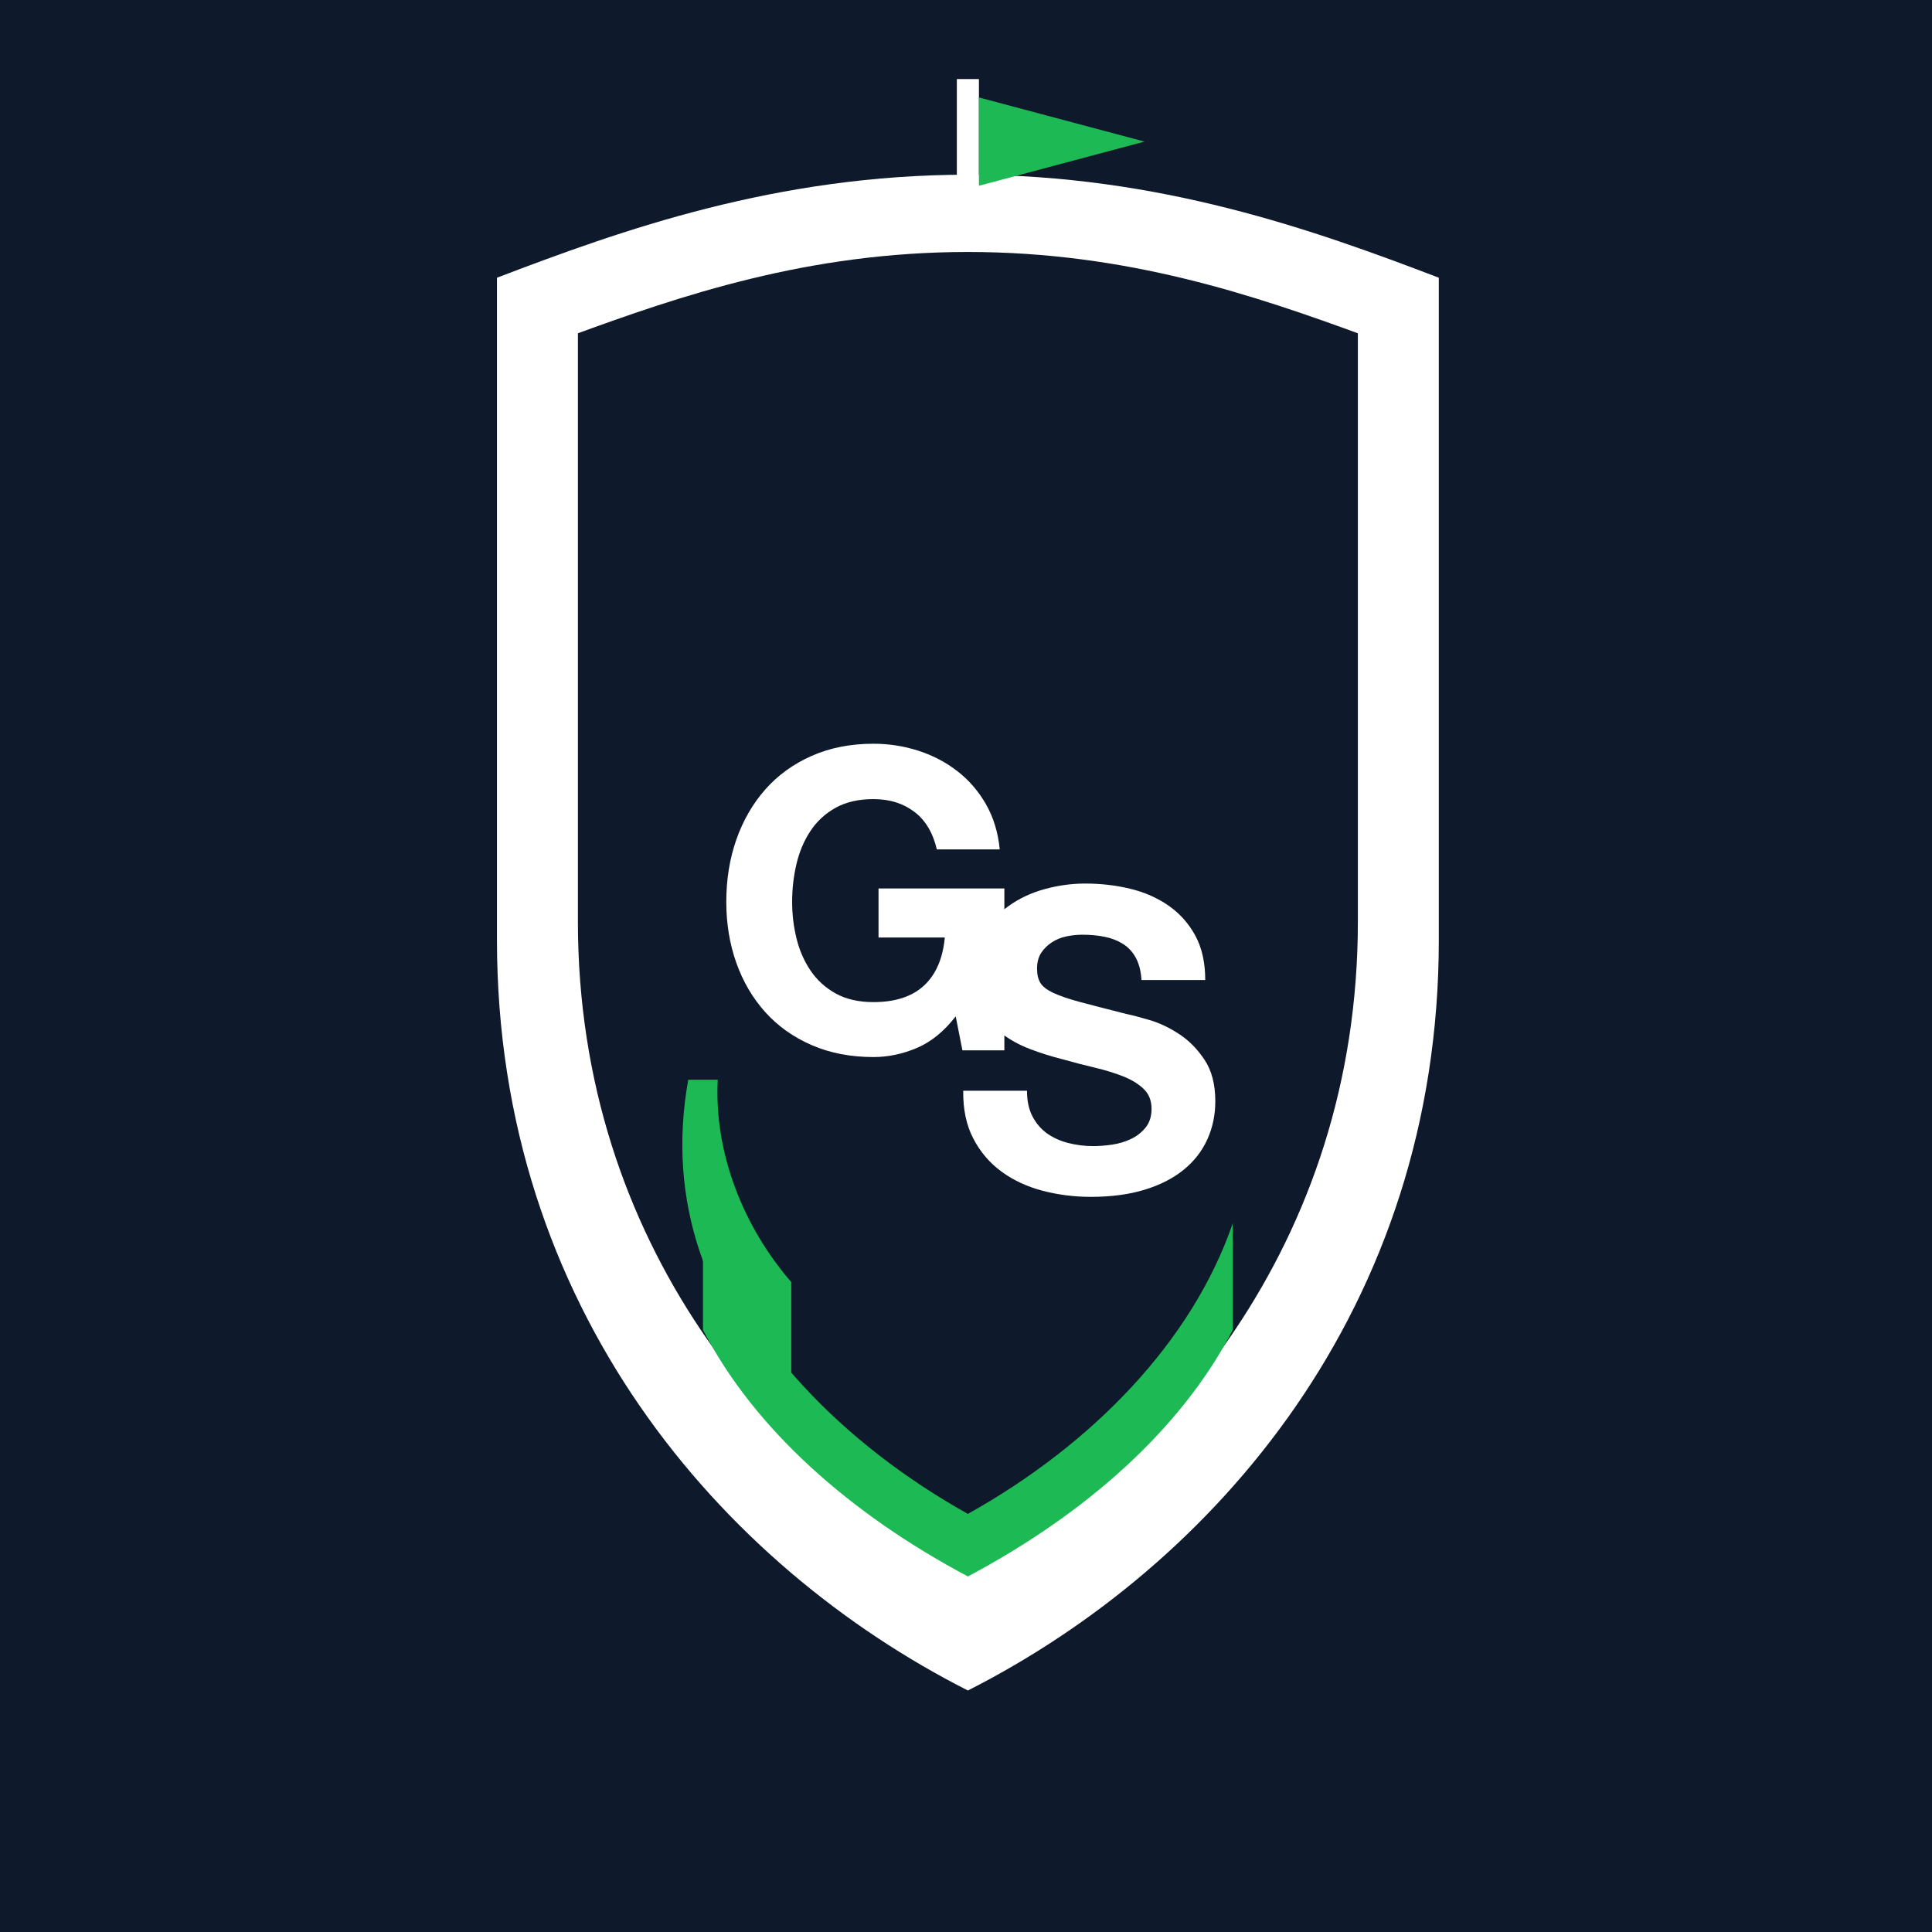
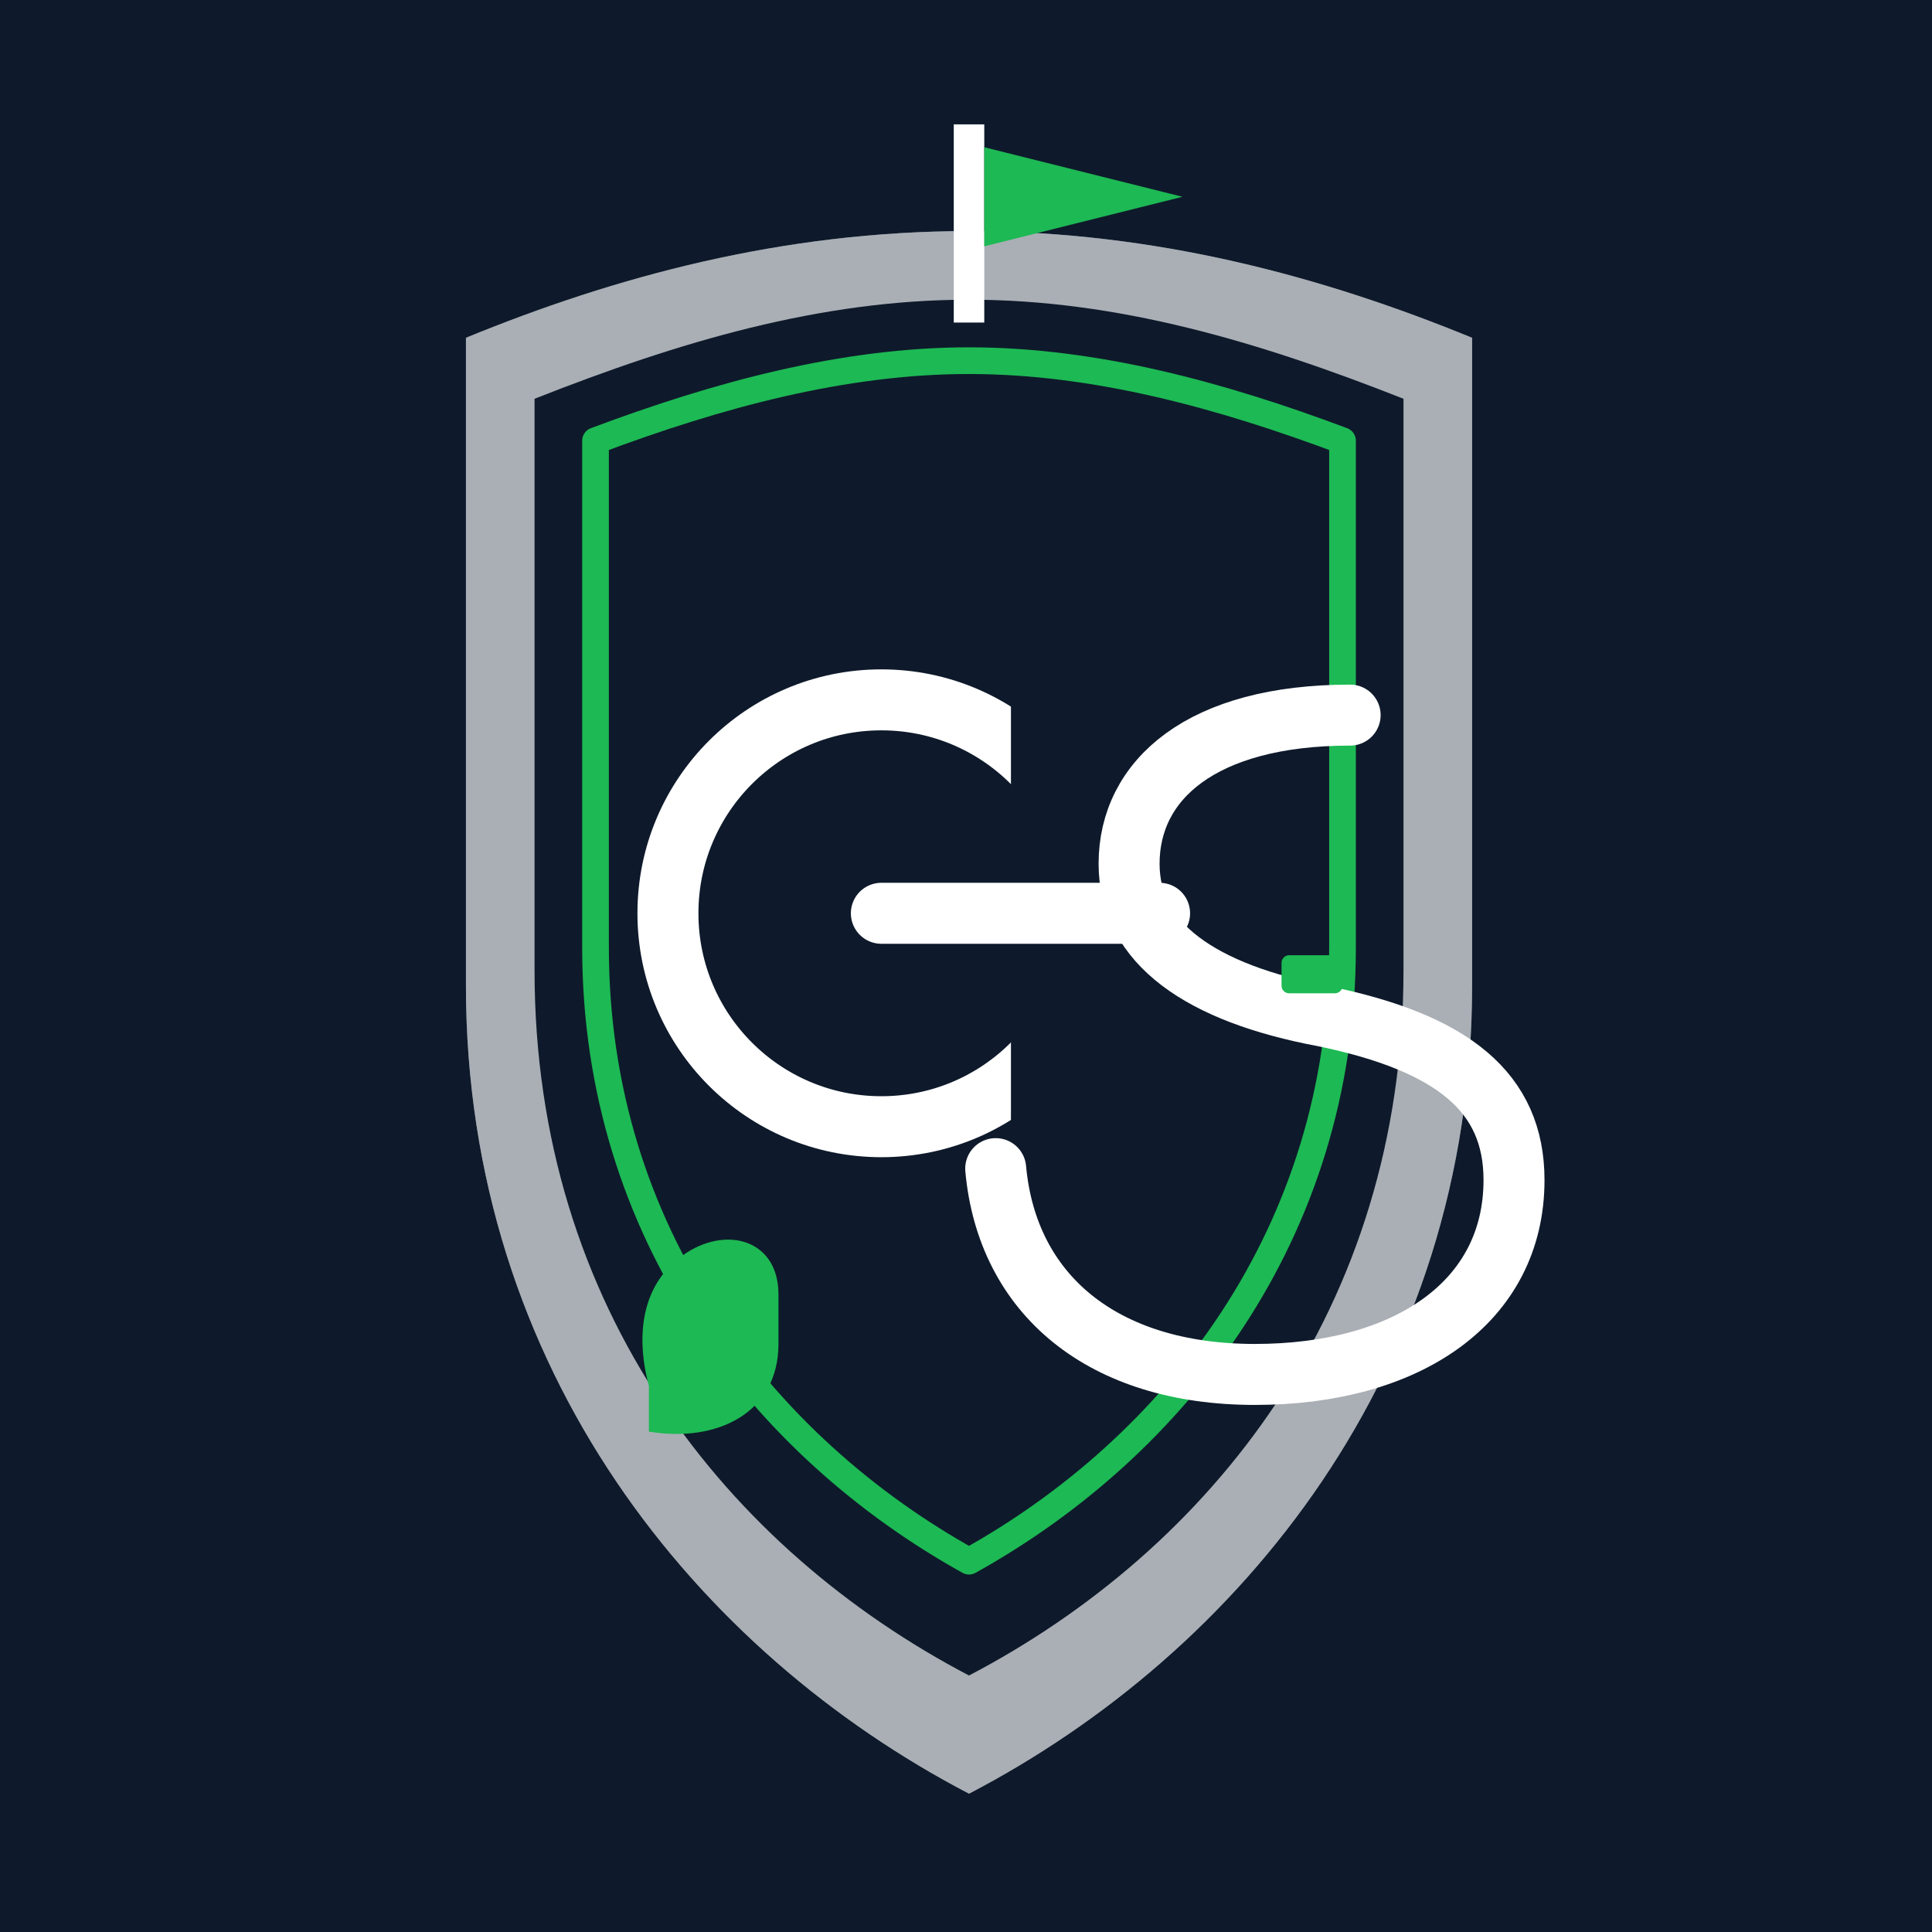
<svg xmlns="http://www.w3.org/2000/svg" viewBox="0 0 1024 1024" role="img" aria-label="The Golf Society Hub app icon">
  <rect width="1024" height="1024" fill="#0E1A2B" />
-   <g transform="translate(162 38) scale(1.95)">
-     <path fill="#FFFFFF" d="M180 28C128 28 86 43 52 56V236C52 336 113 406 180 440C247 406 308 336 308 236V56C274 43 232 28 180 28Z" />
-     <path fill="#0E1A2B" d="M180 46C136 46 101 58 71 69V231C71 320 125 382 180 412C235 382 289 320 289 231V69C259 58 224 46 180 46Z" />
-     <path fill="none" stroke="#FFFFFF" stroke-width="6" d="M180 46C136 46 101 58 71 69V231C71 320 125 382 180 412C235 382 289 320 289 231V69C259 58 224 46 180 46Z" />
-     <rect x="177" y="2" width="6" height="44" fill="#FFFFFF" />
-     <path fill="#1DB954" d="M183 7L228 19L183 31Z" />
-     <path fill="#1DB954" d="M104 274C98 307 109 337 132 360V329C119 314 111 294 112 274Z" />
-     <path fill="#1DB954" d="M180 392C146 373 119 345 108 313V342C122 369 148 392 180 409C212 392 238 369 252 342V313C241 345 214 373 180 392Z" />
-     <path fill="#FFFFFF" d="M66.69 -9.234 68.514 0.0H79.914V-44.004H45.714V-30.666H63.726Q62.928 -22.116 58.083 -17.613Q53.238 -13.11 44.346 -13.11Q38.304 -13.11 34.086 -15.447Q29.868 -17.784 27.246 -21.66Q24.624 -25.536 23.427 -30.381Q22.23 -35.226 22.23 -40.356Q22.23 -45.714 23.427 -50.73Q24.624 -55.746 27.246 -59.679Q29.868 -63.612 34.086 -65.949Q38.304 -68.286 44.346 -68.286Q50.844 -68.286 55.404 -64.866Q59.964 -61.446 61.56 -54.606H78.66Q77.976 -61.56 74.898 -66.918Q71.82 -72.276 67.089 -75.924Q62.358 -79.572 56.487 -81.453Q50.616 -83.334 44.346 -83.334Q34.998 -83.334 27.531 -80.028Q20.064 -76.722 14.934 -70.908Q9.804 -65.094 7.068 -57.285Q4.332 -49.476 4.332 -40.356Q4.332 -31.464 7.068 -23.769Q9.804 -16.074 14.934 -10.374Q20.064 -4.674 27.531 -1.425Q34.998 1.824 44.346 1.824Q50.274 1.824 56.088 -0.627Q61.902 -3.078 66.69 -9.234Z" transform="translate(110 266)" />
-     <path fill="#FFFFFF" d="M20.064 -27.018H2.736Q2.622 -19.494 5.472 -14.022Q8.322 -8.55 13.167 -5.016Q18.012 -1.482 24.339 0.171Q30.666 1.824 37.392 1.824Q45.714 1.824 52.041 -0.114Q58.368 -2.052 62.643 -5.529Q66.918 -9.006 69.084 -13.794Q71.25 -18.582 71.25 -24.168Q71.25 -31.008 68.343 -35.397Q65.436 -39.786 61.446 -42.408Q57.456 -45.03 53.409 -46.227Q49.362 -47.424 47.082 -47.88Q39.444 -49.818 34.713 -51.072Q29.982 -52.326 27.303 -53.58Q24.624 -54.834 23.712 -56.316Q22.8 -57.798 22.8 -60.192Q22.8 -62.814 23.94 -64.524Q25.08 -66.234 26.847 -67.374Q28.614 -68.514 30.78 -68.97Q32.946 -69.426 35.112 -69.426Q38.418 -69.426 41.211 -68.856Q44.004 -68.286 46.17 -66.918Q48.336 -65.55 49.647 -63.156Q50.958 -60.762 51.186 -57.114H68.514Q68.514 -64.182 65.835 -69.141Q63.156 -74.1 58.596 -77.292Q54.036 -80.484 48.165 -81.909Q42.294 -83.334 35.91 -83.334Q30.438 -83.334 24.966 -81.852Q19.494 -80.37 15.162 -77.292Q10.83 -74.214 8.151 -69.597Q5.472 -64.98 5.472 -58.71Q5.472 -53.124 7.581 -49.191Q9.69 -45.258 13.11 -42.636Q16.53 -40.014 20.862 -38.361Q25.194 -36.708 29.754 -35.568Q34.2 -34.314 38.532 -33.288Q42.864 -32.262 46.284 -30.894Q49.704 -29.526 51.813 -27.474Q53.922 -25.422 53.922 -22.116Q53.922 -19.038 52.326 -17.043Q50.73 -15.048 48.336 -13.908Q45.942 -12.768 43.206 -12.369Q40.47 -11.97 38.076 -11.97Q34.542 -11.97 31.236 -12.825Q27.93 -13.68 25.479 -15.447Q23.028 -17.214 21.546 -20.064Q20.064 -22.914 20.064 -27.018Z" transform="translate(176 304)" />
+   <g transform="translate(150 74) scale(2.02)">
+     <path fill="#FFFFFF" d="M180 24C131 24 87 36 48 52V222C48 323 109 397 180 434C251 397 312 323 312 222V52C273 36 229 24 180 24Z" />
+     <path fill="#0E1A2B" fill-opacity="0.35" d="M180 24C131 24 87 36 48 52V222C48 323 109 397 180 434C251 397 312 323 312 222V52C273 36 229 24 180 24Z" />
+     <path fill="#0E1A2B" d="M180 42C141 42 104 53 66 68V218C66 307 117 370 180 403C243 370 294 307 294 218V68C256 53 219 42 180 42Z" />
+     <path fill="none" stroke="#1DB954" stroke-width="7" stroke-linejoin="round" d="M180 58C147 58 114 67 82 79V212C82 287 126 343 180 373C234 343 278 287 278 212V79C246 67 213 58 180 58Z" />
+     <rect x="176" y="-4" width="8" height="52" fill="#FFFFFF" />
+     <path fill="#1DB954" d="M184 2L236 15L184 28Z" />
+     <path fill="#1DB954" d="M106 292C95 299 92 312 96 327V339C114 342 130 334 130 316V303C130 289 117 285 106 292Z" />
+     <circle cx="157" cy="203" r="56" fill="none" stroke="#FFFFFF" stroke-width="16" />
+     <rect x="191" y="133" width="62" height="140" fill="#0E1A2B" />
+     <path d="M157 203H230" fill="none" stroke="#FFFFFF" stroke-width="16" stroke-linecap="round" />
+     <path d="M280 151C241 151 222 168 222 190C222 211 241 224 273 230C307 237 323 250 323 273C323 305 295 324 255 324C215 324 190 303 187 270" fill="none" stroke="#FFFFFF" stroke-width="16" stroke-linecap="round" stroke-linejoin="round" />
+     <rect x="262" y="214" width="16" height="10" rx="2" fill="#1DB954" />
  </g>
</svg>
